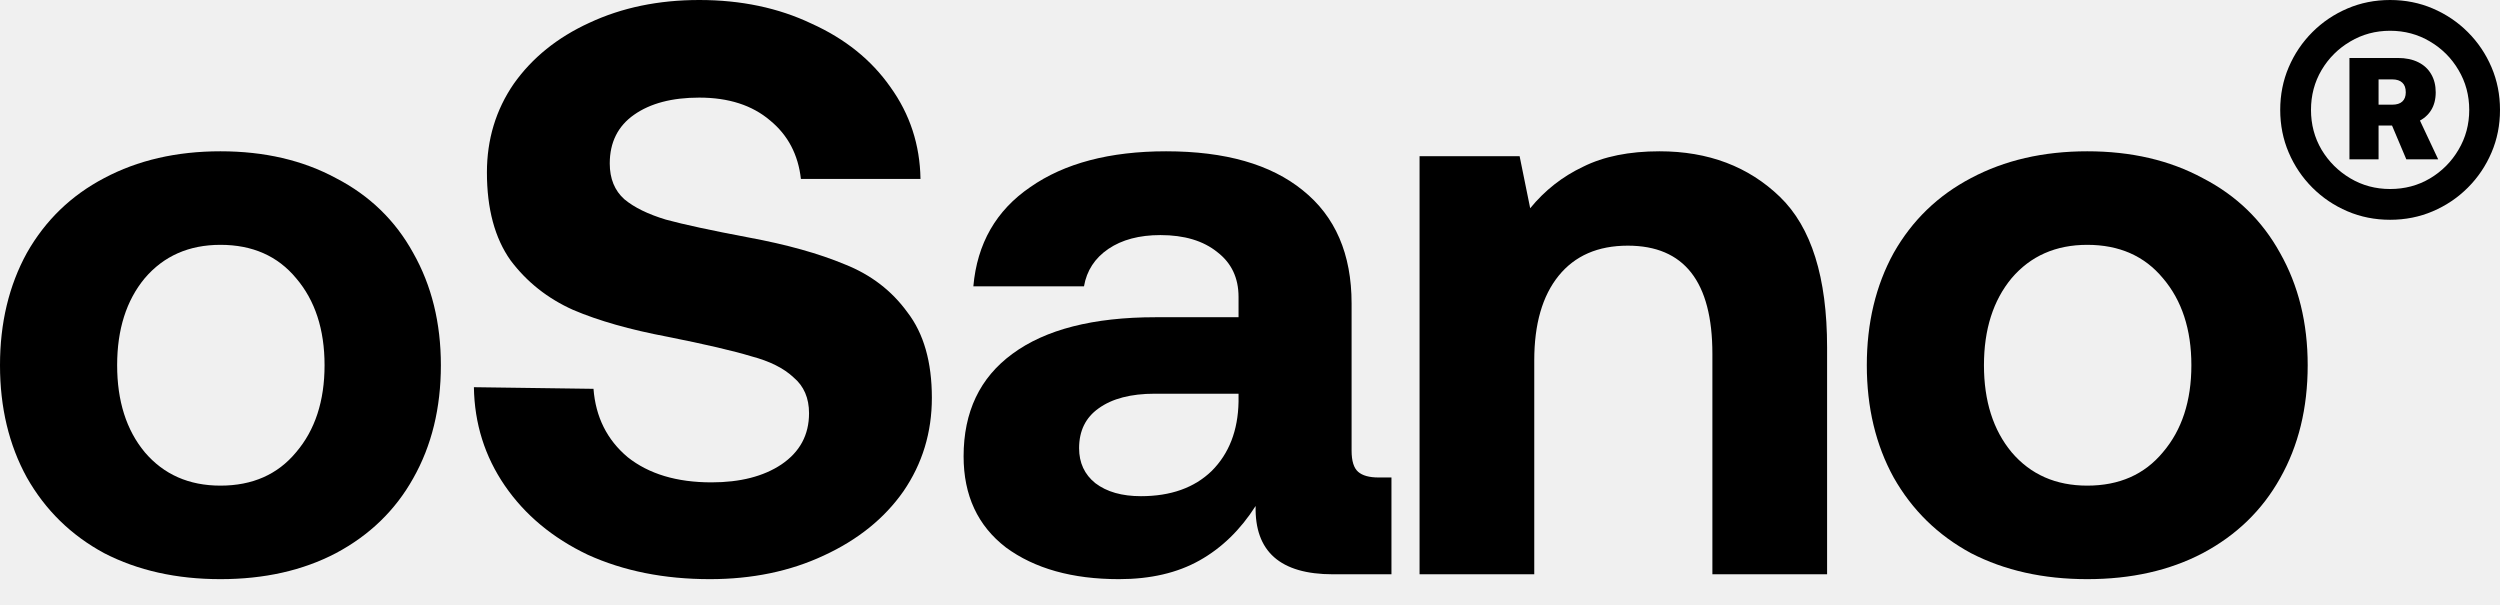
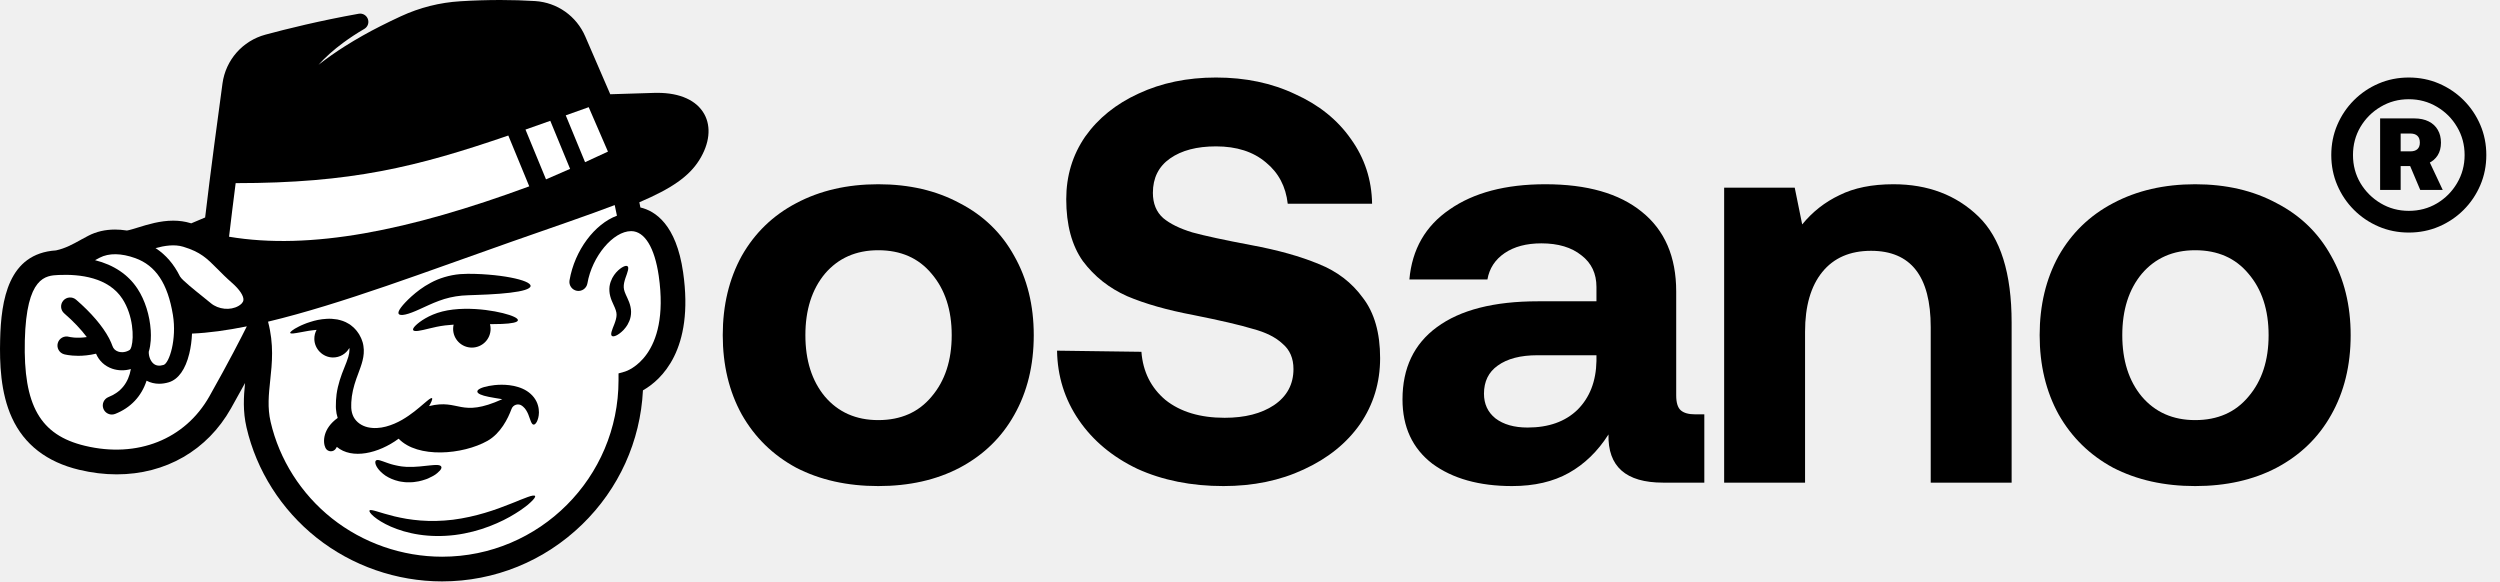
- <svg xmlns="http://www.w3.org/2000/svg" width="91" height="22" viewBox="0 0 91 22" fill="none">
-   <path d="M8.024 21.081C6.425 21.081 5.014 20.766 3.79 20.134C2.586 19.483 1.648 18.565 0.977 17.38C0.326 16.196 0 14.834 0 13.294C0 11.755 0.326 10.393 0.977 9.208C1.648 8.024 2.586 7.116 3.79 6.484C5.014 5.833 6.425 5.507 8.024 5.507C9.623 5.507 11.024 5.833 12.229 6.484C13.452 7.116 14.39 8.024 15.041 9.208C15.712 10.393 16.048 11.755 16.048 13.294C16.048 14.854 15.712 16.226 15.041 17.41C14.39 18.575 13.452 19.483 12.229 20.134C11.024 20.766 9.623 21.081 8.024 21.081ZM8.024 17.677C9.189 17.677 10.107 17.272 10.778 16.462C11.469 15.653 11.814 14.597 11.814 13.294C11.814 11.992 11.469 10.935 10.778 10.126C10.107 9.317 9.189 8.912 8.024 8.912C6.879 8.912 5.961 9.317 5.27 10.126C4.599 10.935 4.264 11.992 4.264 13.294C4.264 14.597 4.599 15.653 5.27 16.462C5.961 17.272 6.879 17.677 8.024 17.677Z" fill="black" />
-   <path d="M21.603 14.153C21.682 15.18 22.096 16.009 22.846 16.64C23.616 17.252 24.633 17.558 25.896 17.558C26.942 17.558 27.791 17.341 28.442 16.907C29.114 16.453 29.449 15.831 29.449 15.041C29.449 14.489 29.262 14.054 28.887 13.739C28.531 13.403 28.018 13.146 27.347 12.969C26.696 12.771 25.679 12.534 24.297 12.258C22.935 12.001 21.79 11.676 20.863 11.281C19.935 10.866 19.175 10.264 18.583 9.475C18.01 8.666 17.724 7.6 17.724 6.277C17.724 5.073 18.05 3.997 18.701 3.05C19.372 2.102 20.29 1.362 21.455 0.829C22.639 0.276 23.972 0 25.452 0C26.972 0 28.334 0.286 29.538 0.859C30.762 1.411 31.719 2.181 32.41 3.168C33.121 4.155 33.486 5.27 33.506 6.514H29.153C29.054 5.626 28.679 4.915 28.028 4.382C27.377 3.829 26.518 3.553 25.452 3.553C24.465 3.553 23.675 3.76 23.083 4.175C22.491 4.589 22.195 5.182 22.195 5.951C22.195 6.504 22.373 6.938 22.728 7.254C23.083 7.55 23.587 7.797 24.238 7.994C24.89 8.172 25.896 8.389 27.258 8.646C28.64 8.902 29.805 9.228 30.752 9.623C31.7 9.998 32.459 10.58 33.032 11.37C33.624 12.14 33.92 13.176 33.92 14.479C33.92 15.742 33.575 16.877 32.884 17.884C32.193 18.871 31.226 19.65 29.982 20.223C28.758 20.795 27.377 21.081 25.837 21.081C24.179 21.081 22.698 20.785 21.396 20.193C20.113 19.581 19.106 18.742 18.375 17.677C17.645 16.611 17.27 15.416 17.25 14.094L21.603 14.153Z" fill="black" />
-   <path d="M50.649 17.38V20.904H48.517C46.603 20.904 45.665 20.075 45.705 18.417C45.152 19.285 44.471 19.947 43.661 20.401C42.852 20.855 41.875 21.081 40.73 21.081C39.033 21.081 37.661 20.697 36.615 19.927C35.588 19.137 35.075 18.032 35.075 16.611C35.075 14.992 35.667 13.748 36.851 12.88C38.056 11.992 39.793 11.547 42.063 11.547H45.083V10.807C45.083 10.116 44.826 9.574 44.313 9.179C43.8 8.764 43.109 8.557 42.24 8.557C41.47 8.557 40.839 8.725 40.345 9.06C39.852 9.396 39.556 9.85 39.457 10.422H35.43C35.568 8.863 36.259 7.659 37.503 6.81C38.746 5.942 40.395 5.507 42.447 5.507C44.599 5.507 46.257 5.981 47.422 6.928C48.606 7.876 49.198 9.248 49.198 11.044V16.403C49.198 16.778 49.277 17.035 49.435 17.173C49.593 17.311 49.84 17.38 50.175 17.38H50.649ZM45.083 14.331H42.033C41.164 14.331 40.483 14.508 39.99 14.864C39.516 15.199 39.279 15.683 39.279 16.314C39.279 16.847 39.477 17.272 39.871 17.588C40.286 17.904 40.839 18.061 41.53 18.061C42.615 18.061 43.474 17.755 44.106 17.143C44.737 16.512 45.063 15.673 45.083 14.627V14.331Z" fill="black" />
-   <path d="M60.407 5.507C62.183 5.507 63.644 6.06 64.789 7.165C65.934 8.271 66.506 10.097 66.506 12.643V20.904H62.331V12.88C62.331 10.255 61.305 8.942 59.252 8.942C58.166 8.942 57.327 9.307 56.735 10.037C56.143 10.768 55.847 11.794 55.847 13.117V20.904H51.672V5.685H55.314L55.699 7.58C56.232 6.928 56.873 6.425 57.623 6.07C58.373 5.695 59.301 5.507 60.407 5.507Z" fill="black" />
-   <path d="M75.976 21.081C74.377 21.081 72.966 20.766 71.742 20.134C70.538 19.483 69.6 18.565 68.929 17.38C68.278 16.196 67.952 14.834 67.952 13.294C67.952 11.755 68.278 10.393 68.929 9.208C69.6 8.024 70.538 7.116 71.742 6.484C72.966 5.833 74.377 5.507 75.976 5.507C77.575 5.507 78.977 5.833 80.181 6.484C81.405 7.116 82.342 8.024 82.994 9.208C83.665 10.393 84 11.755 84 13.294C84 14.854 83.665 16.226 82.994 17.41C82.342 18.575 81.405 19.483 80.181 20.134C78.977 20.766 77.575 21.081 75.976 21.081ZM75.976 17.677C77.141 17.677 78.059 17.272 78.73 16.462C79.421 15.653 79.766 14.597 79.766 13.294C79.766 11.992 79.421 10.935 78.73 10.126C78.059 9.317 77.141 8.912 75.976 8.912C74.831 8.912 73.913 9.317 73.223 10.126C72.552 10.935 72.216 11.992 72.216 13.294C72.216 14.597 72.552 15.653 73.223 16.462C73.913 17.272 74.831 17.677 75.976 17.677Z" fill="black" />
-   <path d="M85.52 5.8V2.11H87.28C87.57 2.11 87.818 2.162 88.025 2.265C88.232 2.368 88.388 2.513 88.495 2.7C88.605 2.887 88.66 3.107 88.66 3.36C88.66 3.617 88.603 3.835 88.49 4.015C88.377 4.195 88.215 4.333 88.005 4.43C87.795 4.523 87.543 4.57 87.25 4.57H86.09V3.81H87.08C87.24 3.81 87.362 3.772 87.445 3.695C87.528 3.618 87.57 3.507 87.57 3.36C87.57 3.203 87.528 3.087 87.445 3.01C87.362 2.93 87.24 2.89 87.08 2.89H86.58V5.8H85.52ZM87.96 4.12L88.75 5.8H87.59L86.88 4.12H87.96ZM87 8C86.447 8 85.928 7.897 85.445 7.69C84.962 7.483 84.537 7.197 84.17 6.83C83.803 6.463 83.517 6.038 83.31 5.555C83.103 5.072 83 4.553 83 4C83 3.447 83.103 2.928 83.31 2.445C83.517 1.962 83.803 1.537 84.17 1.17C84.537 0.803 84.962 0.517 85.445 0.31C85.928 0.103 86.447 0 87 0C87.553 0 88.072 0.103 88.555 0.31C89.038 0.517 89.463 0.803 89.83 1.17C90.197 1.537 90.483 1.962 90.69 2.445C90.897 2.928 91 3.447 91 4C91 4.553 90.897 5.072 90.69 5.555C90.483 6.038 90.197 6.463 89.83 6.83C89.463 7.197 89.038 7.483 88.555 7.69C88.072 7.897 87.553 8 87 8ZM87 6.88C87.533 6.88 88.017 6.752 88.45 6.495C88.887 6.235 89.233 5.887 89.49 5.45C89.75 5.013 89.88 4.53 89.88 4C89.88 3.47 89.75 2.987 89.49 2.55C89.233 2.113 88.887 1.767 88.45 1.51C88.013 1.25 87.53 1.12 87 1.12C86.47 1.12 85.987 1.25 85.55 1.51C85.113 1.767 84.765 2.113 84.505 2.55C84.248 2.987 84.12 3.47 84.12 4C84.12 4.53 84.248 5.013 84.505 5.45C84.765 5.883 85.113 6.23 85.55 6.49C85.987 6.75 86.47 6.88 87 6.88Z" fill="black" />
+ <svg xmlns="http://www.w3.org/2000/svg" width="129" height="30" viewBox="0 0 129 30" fill="none">
+   <path d="M45.318 25.081C43.719 25.081 42.308 24.766 41.084 24.134C39.88 23.483 38.942 22.565 38.271 21.38C37.62 20.196 37.294 18.834 37.294 17.294C37.294 15.755 37.62 14.393 38.271 13.208C38.942 12.024 39.88 11.116 41.084 10.484C42.308 9.833 43.719 9.507 45.318 9.507C46.917 9.507 48.318 9.833 49.522 10.484C50.746 11.116 51.684 12.024 52.335 13.208C53.006 14.393 53.342 15.755 53.342 17.294C53.342 18.854 53.006 20.226 52.335 21.41C51.684 22.575 50.746 23.483 49.522 24.134C48.318 24.766 46.917 25.081 45.318 25.081ZM45.318 21.677C46.483 21.677 47.4 21.272 48.072 20.462C48.762 19.653 49.108 18.597 49.108 17.294C49.108 15.992 48.762 14.935 48.072 14.126C47.4 13.317 46.483 12.912 45.318 12.912C44.173 12.912 43.255 13.317 42.564 14.126C41.893 14.935 41.558 15.992 41.558 17.294C41.558 18.597 41.893 19.653 42.564 20.462C43.255 21.272 44.173 21.677 45.318 21.677Z" fill="black" />
+   <path d="M58.897 18.153C58.976 19.18 59.39 20.009 60.14 20.64C60.91 21.252 61.927 21.558 63.19 21.558C64.236 21.558 65.085 21.341 65.737 20.907C66.408 20.453 66.743 19.831 66.743 19.041C66.743 18.489 66.556 18.054 66.181 17.738C65.825 17.403 65.312 17.146 64.641 16.969C63.989 16.771 62.973 16.534 61.591 16.258C60.229 16.001 59.084 15.676 58.157 15.281C57.229 14.866 56.469 14.264 55.877 13.475C55.304 12.665 55.018 11.6 55.018 10.277C55.018 9.073 55.344 7.997 55.995 7.05C56.666 6.102 57.584 5.362 58.749 4.829C59.933 4.276 61.266 4 62.746 4C64.266 4 65.628 4.286 66.832 4.859C68.056 5.411 69.013 6.181 69.704 7.168C70.415 8.155 70.78 9.27 70.8 10.514H66.447C66.348 9.626 65.973 8.915 65.322 8.382C64.671 7.829 63.812 7.553 62.746 7.553C61.759 7.553 60.969 7.76 60.377 8.175C59.785 8.589 59.489 9.182 59.489 9.951C59.489 10.504 59.667 10.938 60.022 11.254C60.377 11.55 60.881 11.797 61.532 11.994C62.183 12.172 63.19 12.389 64.552 12.646C65.934 12.902 67.099 13.228 68.046 13.623C68.993 13.998 69.753 14.58 70.326 15.37C70.918 16.14 71.214 17.176 71.214 18.479C71.214 19.742 70.869 20.877 70.178 21.884C69.487 22.871 68.52 23.65 67.276 24.223C66.052 24.795 64.671 25.081 63.131 25.081C61.473 25.081 59.992 24.785 58.69 24.193C57.407 23.581 56.4 22.742 55.669 21.677C54.939 20.611 54.564 19.416 54.544 18.094L58.897 18.153Z" fill="black" />
+   <path d="M87.943 21.38V24.904H85.811C83.897 24.904 82.959 24.075 82.998 22.417C82.446 23.285 81.765 23.947 80.955 24.401C80.146 24.855 79.169 25.081 78.024 25.081C76.327 25.081 74.955 24.697 73.909 23.927C72.882 23.137 72.369 22.032 72.369 20.611C72.369 18.992 72.961 17.748 74.145 16.88C75.35 15.992 77.087 15.547 79.356 15.547H82.377V14.807C82.377 14.116 82.12 13.573 81.607 13.179C81.094 12.764 80.403 12.557 79.534 12.557C78.764 12.557 78.133 12.725 77.639 13.06C77.146 13.396 76.85 13.85 76.751 14.422H72.724C72.862 12.863 73.553 11.659 74.797 10.81C76.04 9.942 77.689 9.507 79.741 9.507C81.893 9.507 83.551 9.981 84.716 10.928C85.9 11.876 86.492 13.248 86.492 15.044V20.403C86.492 20.778 86.571 21.035 86.729 21.173C86.887 21.311 87.134 21.38 87.469 21.38H87.943ZM82.377 18.331H79.327C78.458 18.331 77.777 18.508 77.284 18.864C76.81 19.199 76.573 19.683 76.573 20.314C76.573 20.847 76.771 21.272 77.165 21.588C77.58 21.904 78.133 22.061 78.824 22.061C79.909 22.061 80.768 21.755 81.4 21.143C82.031 20.512 82.357 19.673 82.377 18.627V18.331Z" fill="black" />
+   <path d="M97.701 9.507C99.477 9.507 100.938 10.06 102.083 11.165C103.228 12.271 103.8 14.097 103.8 16.643V24.904H99.625V16.88C99.625 14.255 98.599 12.942 96.546 12.942C95.46 12.942 94.621 13.307 94.029 14.037C93.437 14.768 93.141 15.794 93.141 17.117V24.904H88.966V9.685H92.608L92.993 11.58C93.526 10.928 94.167 10.425 94.917 10.07C95.668 9.695 96.595 9.507 97.701 9.507Z" fill="black" />
+   <path d="M113.27 25.081C111.671 25.081 110.26 24.766 109.036 24.134C107.832 23.483 106.894 22.565 106.223 21.38C105.572 20.196 105.246 18.834 105.246 17.294C105.246 15.755 105.572 14.393 106.223 13.208C106.894 12.024 107.832 11.116 109.036 10.484C110.26 9.833 111.671 9.507 113.27 9.507C114.869 9.507 116.271 9.833 117.475 10.484C118.699 11.116 119.636 12.024 120.288 13.208C120.959 14.393 121.294 15.755 121.294 17.294C121.294 18.854 120.959 20.226 120.288 21.41C119.636 22.575 118.699 23.483 117.475 24.134C116.271 24.766 114.869 25.081 113.27 25.081ZM113.27 21.677C114.435 21.677 115.353 21.272 116.024 20.462C116.715 19.653 117.06 18.597 117.06 17.294C117.06 15.992 116.715 14.935 116.024 14.126C115.353 13.317 114.435 12.912 113.27 12.912C112.125 12.912 111.207 13.317 110.517 14.126C109.845 14.935 109.51 15.992 109.51 17.294C109.51 18.597 109.845 19.653 110.517 20.462C111.207 21.272 112.125 21.677 113.27 21.677Z" fill="black" />
+   <path d="M122.814 9.8V6.11H124.574C124.864 6.11 125.112 6.162 125.319 6.265C125.526 6.368 125.682 6.513 125.789 6.7C125.899 6.887 125.954 7.107 125.954 7.36C125.954 7.617 125.897 7.835 125.784 8.015C125.671 8.195 125.509 8.333 125.299 8.43C125.089 8.523 124.837 8.57 124.544 8.57H123.384V7.81H124.374C124.534 7.81 124.656 7.772 124.739 7.695C124.822 7.618 124.864 7.507 124.864 7.36C124.864 7.203 124.822 7.087 124.739 7.01C124.656 6.93 124.534 6.89 124.374 6.89H123.874V9.8H122.814ZM125.254 8.12L126.044 9.8H124.884L124.174 8.12H125.254ZM124.294 12C123.741 12 123.222 11.897 122.739 11.69C122.256 11.483 121.831 11.197 121.464 10.83C121.097 10.463 120.811 10.038 120.604 9.555C120.397 9.072 120.294 8.553 120.294 8C120.294 7.447 120.397 6.928 120.604 6.445C120.811 5.962 121.097 5.537 121.464 5.17C121.831 4.803 122.256 4.517 122.739 4.31C123.222 4.103 123.741 4 124.294 4C124.847 4 125.366 4.103 125.849 4.31C126.332 4.517 126.757 4.803 127.124 5.17C127.491 5.537 127.777 5.962 127.984 6.445C128.191 6.928 128.294 7.447 128.294 8C128.294 8.553 128.191 9.072 127.984 9.555C127.777 10.038 127.491 10.463 127.124 10.83C126.757 11.197 126.332 11.483 125.849 11.69C125.366 11.897 124.847 12 124.294 12ZM124.294 10.88C124.827 10.88 125.311 10.752 125.744 10.495C126.181 10.235 126.527 9.887 126.784 9.45C127.044 9.013 127.174 8.53 127.174 8C127.174 7.47 127.044 6.987 126.784 6.55C126.527 6.113 126.181 5.767 125.744 5.51C125.307 5.25 124.824 5.12 124.294 5.12C123.764 5.12 123.281 5.25 122.844 5.51C122.407 5.767 122.059 6.113 121.799 6.55C121.542 6.987 121.414 7.47 121.414 8C121.414 8.53 121.542 9.013 121.799 9.45C122.059 9.883 122.407 10.23 122.844 10.49C123.281 10.75 123.764 10.88 124.294 10.88Z" fill="black" />
+   <path d="M22.812 30C20.465 30 18.163 29.199 16.331 27.743C14.518 26.302 13.235 24.282 12.72 22.055C12.527 21.218 12.573 20.476 12.645 19.763C12.413 20.188 12.171 20.626 11.918 21.073C10.698 23.236 8.548 24.477 6.021 24.477C5.388 24.477 4.738 24.398 4.087 24.242C2.416 23.842 1.249 22.94 0.618 21.561C0.021 20.26 -0.022 18.726 0.007 17.535C0.056 15.469 0.429 13.081 2.888 12.921C3.37 12.817 3.755 12.604 4.161 12.379L4.199 12.357C4.316 12.294 4.436 12.227 4.56 12.164C4.969 11.952 5.431 11.845 5.935 11.845C6.122 11.845 6.316 11.86 6.511 11.89C6.521 11.892 6.533 11.893 6.546 11.896C6.649 11.886 6.977 11.783 7.12 11.739C7.629 11.582 8.258 11.386 8.941 11.386C9.251 11.386 9.547 11.428 9.821 11.511C9.837 11.516 9.851 11.52 9.866 11.525L10.585 11.222C10.85 8.962 11.258 5.939 11.48 4.309C11.645 3.096 12.515 2.107 13.696 1.788C14.786 1.493 16.506 1.067 18.509 0.709C18.534 0.704 18.56 0.702 18.585 0.702C18.774 0.702 18.942 0.831 18.993 1.015C19.044 1.202 18.965 1.394 18.799 1.491C18.413 1.716 18.045 1.958 17.702 2.211C17.22 2.567 16.781 2.958 16.433 3.344C16.871 3.003 17.336 2.677 17.815 2.375C18.395 2.01 19.009 1.663 19.638 1.346C19.987 1.17 20.339 0.999 20.685 0.84C21.657 0.39 22.692 0.129 23.756 0.065C24.461 0.021 25.156 0 25.82 0C26.434 0 27.038 0.019 27.614 0.055C28.753 0.128 29.744 0.828 30.2 1.882L31.489 4.863C32.367 4.832 33.178 4.808 33.795 4.792C33.84 4.792 33.885 4.791 33.93 4.791C35.092 4.791 35.949 5.181 36.342 5.889C36.707 6.548 36.613 7.41 36.084 8.257C35.56 9.093 34.682 9.716 32.989 10.438L33.045 10.706C33.805 10.882 34.894 11.579 35.249 14.053C35.826 18.057 34.12 19.605 33.176 20.142C33.045 22.768 31.936 25.219 30.038 27.062C28.088 28.956 25.521 30 22.811 30H22.812Z" fill="black" />
+   <path d="M12.736 16.84C12.462 17.391 11.818 18.655 10.807 20.447C9.551 22.673 7.09 23.653 4.383 23.003C2.071 22.449 1.201 20.925 1.281 17.566C1.361 14.265 2.361 14.219 3.024 14.189C4.127 14.139 5.593 14.312 6.314 15.417C6.88 16.283 6.912 17.411 6.787 17.867C6.773 17.897 6.762 17.93 6.754 17.963C6.735 18.006 6.715 18.038 6.694 18.055C6.513 18.173 6.284 18.205 6.094 18.14C5.949 18.09 5.85 17.994 5.802 17.852C5.763 17.74 5.712 17.623 5.651 17.502C5.643 17.485 5.635 17.467 5.625 17.45C5.301 16.836 4.703 16.133 3.925 15.463C3.729 15.295 3.434 15.316 3.266 15.511C3.097 15.707 3.119 16.002 3.315 16.171C3.784 16.576 4.188 17.003 4.479 17.393C3.935 17.474 3.571 17.383 3.559 17.379C3.311 17.31 3.054 17.454 2.983 17.7C2.911 17.948 3.055 18.208 3.303 18.279C3.324 18.285 3.599 18.36 4.036 18.36C4.292 18.36 4.606 18.333 4.956 18.251C5.112 18.619 5.404 18.892 5.791 19.025C6.1 19.13 6.438 19.134 6.753 19.043C6.626 19.752 6.24 20.236 5.6 20.487C5.359 20.582 5.241 20.853 5.336 21.093C5.408 21.277 5.585 21.39 5.771 21.39C5.828 21.39 5.886 21.379 5.942 21.358C6.747 21.041 7.301 20.447 7.563 19.644C7.762 19.748 7.981 19.802 8.213 19.802C8.376 19.802 8.545 19.776 8.716 19.724C9.204 19.572 9.568 19.062 9.767 18.248C9.846 17.923 9.893 17.57 9.908 17.213C10.767 17.178 11.719 17.045 12.736 16.84Z" fill="white" />
+   <path d="M8.922 16.248C9.13 17.515 8.732 18.74 8.442 18.83C8.228 18.895 8.06 18.876 7.927 18.769C7.769 18.641 7.67 18.393 7.676 18.152C7.794 17.772 7.797 17.345 7.778 17.051C7.728 16.272 7.482 15.49 7.1 14.906C6.619 14.169 5.874 13.67 4.905 13.425C4.986 13.38 5.066 13.336 5.145 13.296C5.62 13.051 6.255 13.059 6.98 13.32C8.038 13.701 8.655 14.631 8.922 16.248Z" fill="white" />
+   <path d="M11.973 14.597C12.362 14.938 12.581 15.269 12.561 15.482C12.547 15.62 12.416 15.723 12.308 15.786C11.886 16.032 11.27 15.97 10.879 15.644C10.745 15.533 10.59 15.408 10.428 15.278C10.068 14.99 9.399 14.453 9.298 14.28C9.293 14.271 9.287 14.263 9.282 14.254C8.969 13.625 8.552 13.143 8.025 12.801C8.496 12.676 9.004 12.595 9.452 12.731C10.351 13.002 10.677 13.332 11.22 13.878C11.43 14.09 11.669 14.331 11.973 14.597Z" fill="white" />
+   <path d="M28.395 6.234L29.417 8.714C28.998 8.9 28.583 9.081 28.174 9.255L27.115 6.686C27.529 6.541 27.956 6.39 28.395 6.234Z" fill="white" />
+   <path d="M30.377 5.53L31.37 7.823C30.971 8.011 30.578 8.191 30.189 8.368L29.193 5.952C29.577 5.815 29.971 5.675 30.377 5.53Z" fill="white" />
+   <path d="M26.229 6.993L27.31 9.615C21.088 11.909 16.006 12.918 11.819 12.215C11.917 11.374 12.036 10.417 12.16 9.45C18.129 9.45 21.497 8.616 26.229 6.993Z" fill="white" />
+   <path d="M33.991 14.235C34.591 18.407 32.347 19.143 32.256 19.171L31.916 19.268V19.621C31.916 24.641 27.832 28.726 22.813 28.726C20.752 28.726 18.732 28.022 17.125 26.746C15.538 25.484 14.414 23.716 13.964 21.768C13.793 21.03 13.867 20.345 13.944 19.618C14.038 18.743 14.141 17.775 13.831 16.598C17.622 15.692 22.16 13.958 26.378 12.479C28.619 11.694 30.362 11.1 31.719 10.582L31.834 11.13C30.692 11.554 29.655 12.905 29.387 14.466C29.344 14.72 29.515 14.962 29.77 15.006C30.024 15.049 30.265 14.879 30.31 14.624C30.548 13.231 31.641 11.926 32.566 11.926H32.578C33.265 11.935 33.78 12.776 33.991 14.235ZM32.54 16.342C32.573 16.181 32.572 15.996 32.533 15.827C32.497 15.657 32.432 15.507 32.373 15.379C32.314 15.251 32.265 15.15 32.235 15.063C32.204 14.976 32.19 14.904 32.185 14.828C32.179 14.754 32.191 14.674 32.205 14.592C32.215 14.551 32.224 14.51 32.235 14.471C32.248 14.431 32.26 14.392 32.271 14.353C32.381 14.045 32.47 13.816 32.383 13.741C32.343 13.705 32.267 13.713 32.163 13.763C32.059 13.813 31.929 13.909 31.79 14.062C31.757 14.103 31.723 14.146 31.688 14.192C31.656 14.241 31.622 14.294 31.591 14.351C31.532 14.47 31.477 14.609 31.453 14.773C31.431 14.936 31.444 15.117 31.487 15.28C31.529 15.444 31.595 15.589 31.651 15.71C31.708 15.834 31.752 15.931 31.777 16.015C31.804 16.098 31.814 16.168 31.815 16.243C31.816 16.394 31.759 16.569 31.702 16.721C31.579 17.027 31.486 17.254 31.57 17.331C31.61 17.368 31.686 17.362 31.791 17.316C31.896 17.268 32.028 17.176 32.172 17.03C32.207 16.992 32.242 16.949 32.277 16.905C32.314 16.86 32.346 16.806 32.381 16.753C32.445 16.638 32.51 16.506 32.54 16.342ZM27.809 21.281C27.807 21.172 27.798 21.048 27.757 20.915C27.721 20.782 27.652 20.641 27.555 20.513C27.457 20.384 27.329 20.268 27.188 20.177C27.047 20.086 26.894 20.02 26.738 19.972C26.426 19.876 26.137 19.853 25.881 19.852C25.625 19.854 25.402 19.88 25.217 19.916C24.848 19.988 24.629 20.093 24.63 20.203C24.631 20.313 24.859 20.406 25.216 20.477C25.418 20.519 25.661 20.555 25.919 20.598C23.723 21.59 23.719 20.562 22.139 20.955C22.16 20.92 22.18 20.887 22.197 20.856C22.229 20.797 22.253 20.745 22.27 20.702C22.305 20.615 22.313 20.562 22.291 20.546C22.268 20.53 22.218 20.55 22.144 20.603C22.107 20.63 22.064 20.664 22.014 20.707C21.964 20.748 21.906 20.795 21.844 20.85C21.592 21.065 21.234 21.381 20.745 21.665C20.5 21.805 20.221 21.931 19.917 22.011C19.614 22.093 19.281 22.116 18.972 22.045C18.663 21.973 18.393 21.79 18.247 21.518C18.176 21.381 18.134 21.223 18.125 21.052C18.121 21.013 18.123 20.959 18.124 20.909L18.127 20.756C18.134 20.655 18.144 20.553 18.156 20.45C18.213 20.04 18.34 19.654 18.495 19.25C18.569 19.046 18.651 18.839 18.708 18.605C18.767 18.373 18.796 18.109 18.753 17.852C18.741 17.789 18.733 17.723 18.713 17.664C18.691 17.604 18.67 17.545 18.65 17.486C18.628 17.429 18.597 17.379 18.571 17.327L18.53 17.249L18.479 17.175C18.444 17.128 18.414 17.078 18.374 17.034C18.333 16.991 18.293 16.948 18.254 16.906C18.213 16.866 18.165 16.832 18.122 16.796C18.099 16.779 18.077 16.76 18.054 16.744L17.981 16.701C17.793 16.581 17.589 16.523 17.401 16.483C17.21 16.451 17.031 16.441 16.864 16.451C16.53 16.467 16.247 16.535 16.008 16.613C15.948 16.631 15.89 16.649 15.835 16.67C15.782 16.691 15.731 16.711 15.68 16.731C15.582 16.77 15.494 16.812 15.417 16.851C15.26 16.927 15.146 17 15.072 17.057C14.998 17.114 14.965 17.156 14.976 17.181C14.987 17.206 15.04 17.214 15.132 17.206C15.223 17.198 15.351 17.173 15.516 17.144C15.598 17.128 15.688 17.11 15.787 17.095C15.836 17.086 15.887 17.078 15.94 17.068C15.993 17.061 16.049 17.054 16.106 17.046C16.179 17.036 16.256 17.027 16.335 17.021C16.259 17.162 16.216 17.324 16.22 17.497C16.228 18.01 16.656 18.437 17.169 18.446C17.538 18.452 17.86 18.252 18.028 17.954C18.032 17.984 18.033 18.015 18.033 18.046C18.033 18.158 18.013 18.277 17.974 18.411C17.926 18.58 17.848 18.769 17.768 18.97C17.603 19.371 17.436 19.84 17.367 20.342C17.355 20.447 17.345 20.551 17.338 20.655C17.336 20.724 17.333 20.836 17.332 20.905C17.331 20.967 17.328 21.026 17.335 21.099C17.345 21.256 17.375 21.414 17.424 21.566C16.659 22.113 16.645 22.809 16.795 23.113C16.905 23.337 17.221 23.347 17.342 23.128L17.38 23.059C18.16 23.715 19.524 23.406 20.57 22.636C21.552 23.664 23.879 23.463 25.152 22.749C25.832 22.366 26.211 21.598 26.395 21.101C26.477 20.88 26.749 20.797 26.937 20.939C26.959 20.955 26.979 20.972 26.999 20.99C27.057 21.041 27.107 21.099 27.148 21.166C27.191 21.229 27.222 21.301 27.254 21.369C27.367 21.654 27.416 21.898 27.53 21.91C27.584 21.917 27.642 21.867 27.7 21.764C27.751 21.659 27.807 21.5 27.809 21.281ZM27.386 25.912C27.559 25.75 27.638 25.639 27.608 25.593C27.579 25.547 27.442 25.57 27.226 25.648C27.171 25.667 27.112 25.69 27.047 25.717C26.983 25.741 26.912 25.768 26.837 25.797C26.761 25.828 26.682 25.86 26.599 25.896C26.516 25.932 26.425 25.963 26.332 26.001C25.59 26.3 24.553 26.668 23.373 26.818C22.784 26.889 22.218 26.899 21.706 26.859C21.45 26.841 21.207 26.807 20.98 26.772C20.754 26.732 20.544 26.69 20.353 26.644C19.587 26.458 19.133 26.25 19.069 26.34C19.003 26.427 19.383 26.829 20.172 27.176C20.368 27.262 20.59 27.341 20.832 27.414C21.076 27.482 21.34 27.545 21.622 27.586C22.185 27.673 22.819 27.685 23.471 27.606C24.122 27.524 24.727 27.359 25.253 27.158C25.779 26.957 26.229 26.727 26.585 26.503C26.675 26.447 26.761 26.396 26.838 26.341C26.916 26.287 26.988 26.234 27.056 26.185C27.123 26.135 27.184 26.088 27.24 26.043C27.295 25.996 27.343 25.953 27.386 25.912ZM27.378 14.758C27.386 14.605 26.991 14.444 26.341 14.319C26.017 14.257 25.628 14.205 25.194 14.17C24.977 14.152 24.748 14.139 24.509 14.133C24.27 14.126 24.027 14.124 23.739 14.145C23.183 14.194 22.651 14.361 22.232 14.588C21.807 14.811 21.486 15.07 21.237 15.291C20.989 15.516 20.808 15.71 20.694 15.863C20.58 16.015 20.532 16.129 20.573 16.196C20.613 16.261 20.737 16.27 20.929 16.226C21.12 16.183 21.375 16.083 21.669 15.948C21.964 15.817 22.295 15.652 22.654 15.522C23.014 15.386 23.406 15.293 23.836 15.253C24.045 15.238 24.285 15.229 24.514 15.222C24.744 15.213 24.966 15.203 25.177 15.195C25.602 15.173 25.988 15.145 26.313 15.105C26.963 15.029 27.37 14.912 27.378 14.758ZM26.724 16.527C26.738 16.419 26.443 16.281 25.947 16.157C25.451 16.036 24.755 15.923 23.957 15.935C23.558 15.942 23.171 15.985 22.823 16.073C22.474 16.161 22.174 16.295 21.945 16.428C21.716 16.561 21.551 16.692 21.445 16.796C21.339 16.901 21.293 16.982 21.318 17.032C21.343 17.08 21.435 17.093 21.581 17.073C21.727 17.055 21.925 17.005 22.159 16.948C22.393 16.891 22.66 16.829 22.963 16.792C23.104 16.774 23.252 16.762 23.407 16.751C23.391 16.822 23.381 16.894 23.381 16.97C23.381 17.503 23.814 17.936 24.348 17.936C24.882 17.936 25.315 17.503 25.315 16.97C25.315 16.886 25.304 16.805 25.284 16.727C25.505 16.727 25.71 16.724 25.89 16.716C26.392 16.695 26.71 16.637 26.724 16.527ZM22.701 24.279C22.769 24.199 22.795 24.132 22.771 24.082C22.671 23.864 21.888 24.118 21.03 24.092C20.976 24.095 20.925 24.084 20.873 24.081C20.822 24.074 20.769 24.077 20.721 24.067C20.623 24.049 20.526 24.04 20.438 24.015C20.346 24 20.264 23.971 20.182 23.951C20.142 23.938 20.104 23.925 20.066 23.914C20.027 23.902 19.991 23.89 19.957 23.876C19.678 23.779 19.492 23.694 19.404 23.759C19.315 23.821 19.373 24.077 19.646 24.343C19.679 24.378 19.716 24.412 19.758 24.443C19.797 24.474 19.84 24.509 19.887 24.541C19.982 24.598 20.085 24.664 20.202 24.709C20.318 24.763 20.446 24.797 20.58 24.832C20.646 24.851 20.715 24.855 20.786 24.866C20.855 24.874 20.927 24.888 20.998 24.886C21.141 24.885 21.283 24.89 21.414 24.866C21.546 24.847 21.673 24.829 21.787 24.791C21.845 24.773 21.9 24.756 21.955 24.738C22.008 24.721 22.06 24.703 22.108 24.679C22.203 24.634 22.291 24.59 22.369 24.547C22.448 24.506 22.511 24.453 22.566 24.408C22.621 24.362 22.666 24.319 22.701 24.279Z" fill="white" />
</svg>
